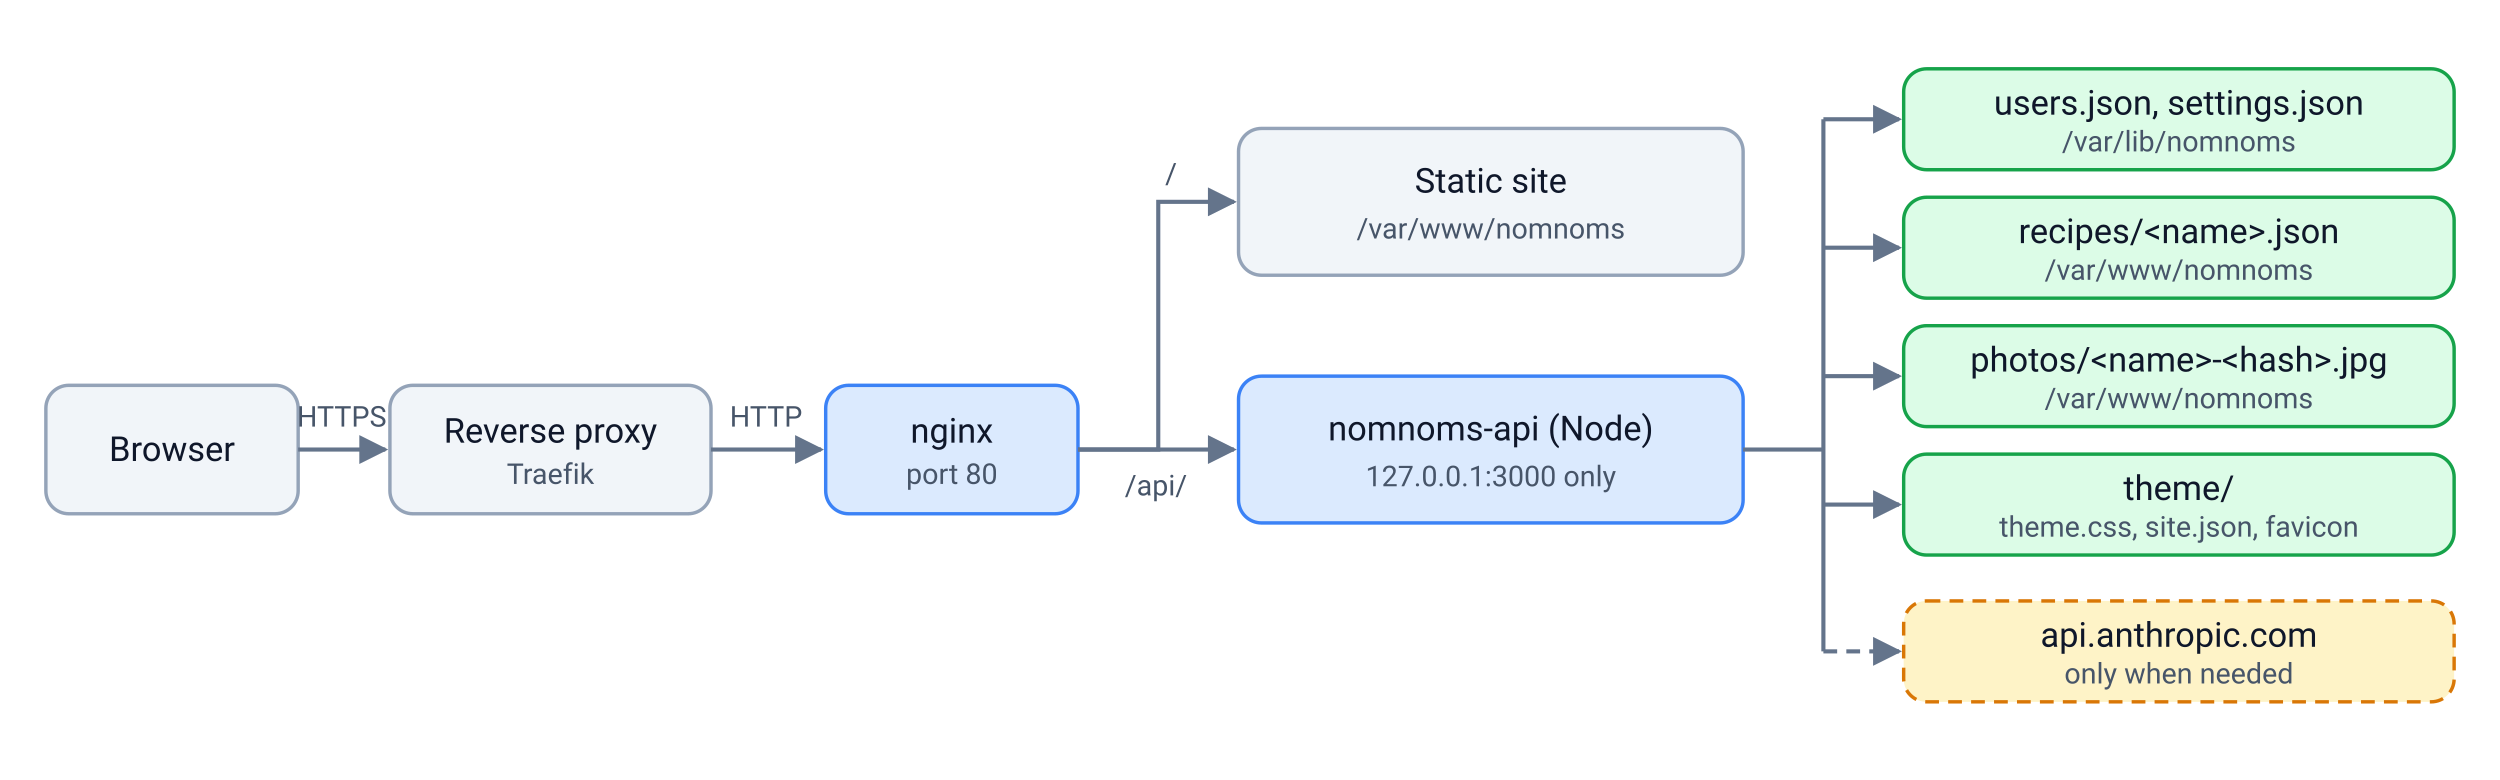
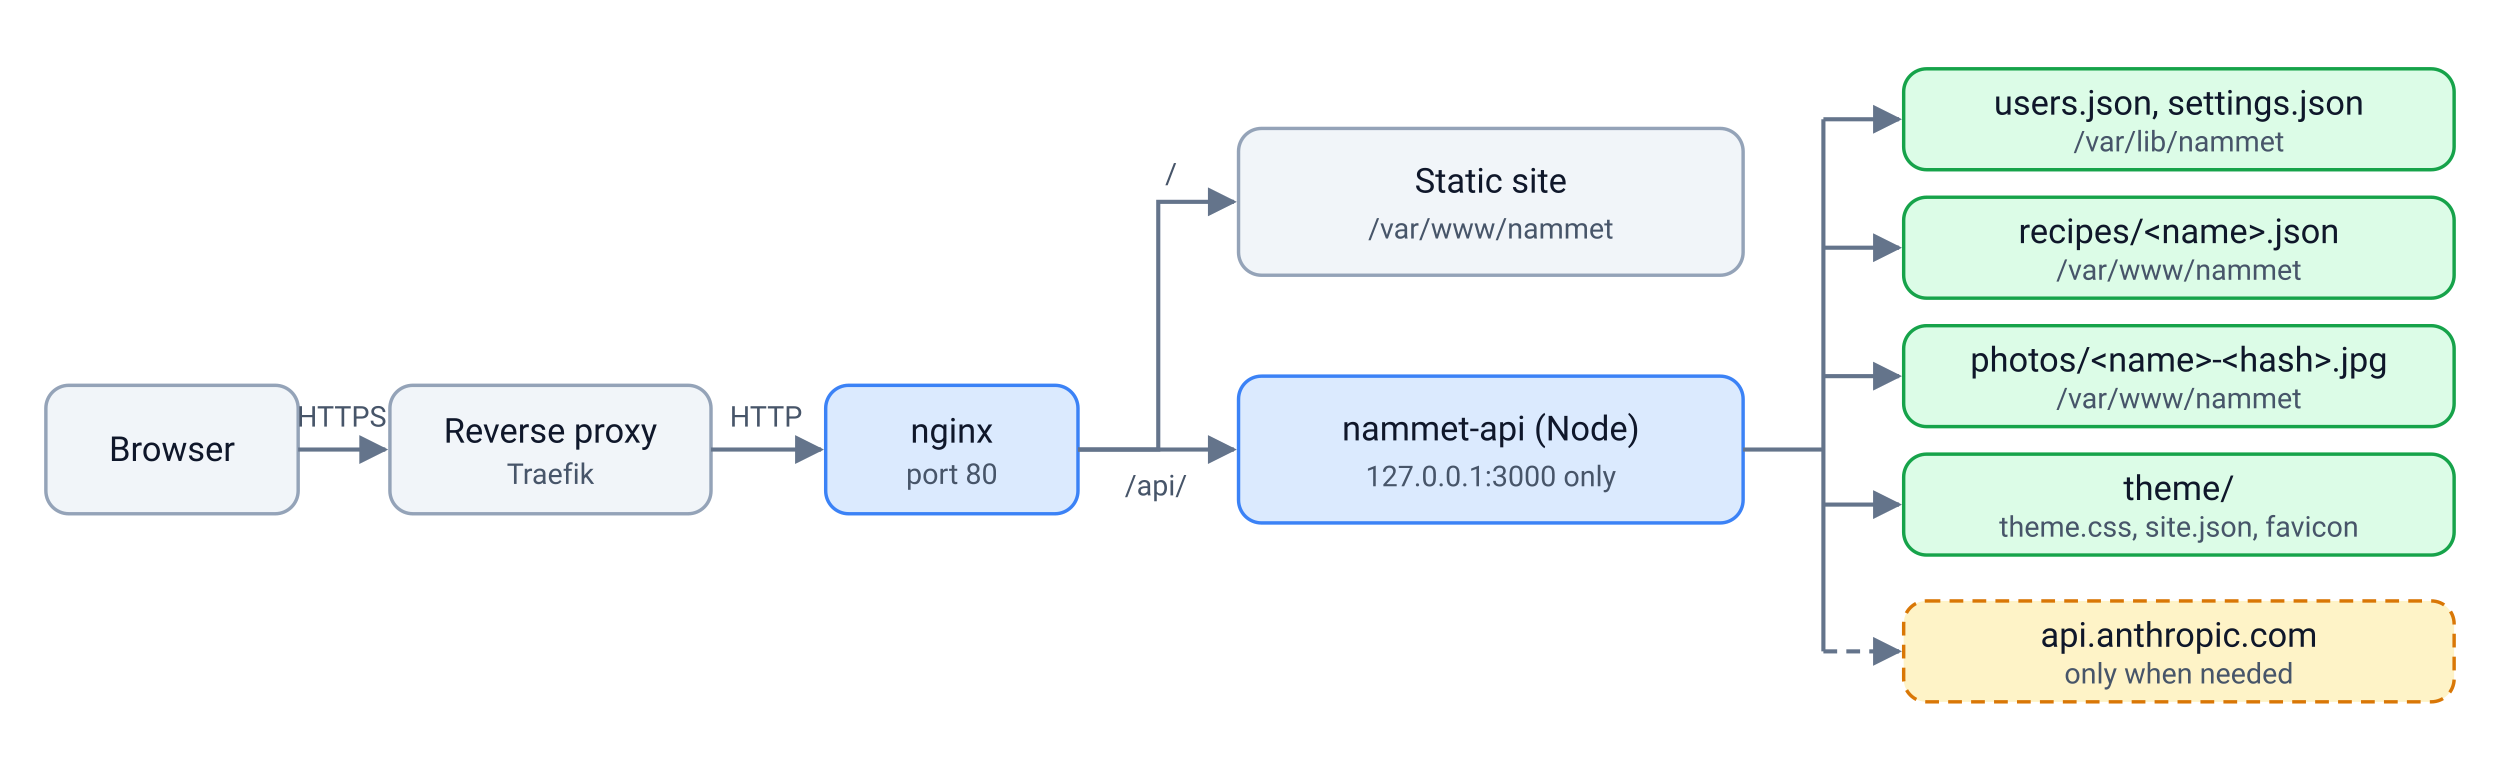
<svg xmlns="http://www.w3.org/2000/svg" viewBox="0 0 1090 340" role="img" aria-labelledby="t d">
  <style>
    text { font-family: system-ui, -apple-system, "Segoe UI", Roboto, sans-serif; font-size: 15px; fill: #0f172a; }
    .sub { font-size: 12.5px; fill: #475569; }
    .lbl { font-size: 12.5px; fill: #475569; }
    .box { fill: #f1f5f9; stroke: #94a3b8; stroke-width: 1.5; }
    .core { fill: #dbeafe; stroke: #3b82f6; stroke-width: 1.5; }
    .store { fill: #dcfce7; stroke: #16a34a; stroke-width: 1.5; }
    .ext { fill: #fef3c7; stroke: #d97706; stroke-width: 1.5; stroke-dasharray: 6 4; }
    .line { fill: none; stroke: #64748b; stroke-width: 1.8; }
    .dash { fill: none; stroke: #64748b; stroke-width: 1.8; stroke-dasharray: 6 4; }
    .head { fill: #64748b; }
  </style>
  <defs>
    <marker id="a" viewBox="0 0 10 10" refX="9" refY="5" markerWidth="7" markerHeight="7" orient="auto">
      <path d="M0,0 L10,5 L0,10 z" class="head" />
    </marker>
  </defs>
  <rect class="box" x="20" y="168" width="110" height="56" rx="10" />
  <text x="75" y="201" text-anchor="middle">Browser</text>
  <path class="line" d="M130,196 H168" marker-end="url(#a)" />
  <text class="lbl" x="149" y="186" text-anchor="middle">HTTPS</text>
  <rect class="box" x="170" y="168" width="140" height="56" rx="10" />
  <text x="240" y="193" text-anchor="middle">Reverse proxy</text>
  <text class="sub" x="240" y="211" text-anchor="middle">Traefik</text>
  <path class="line" d="M310,196 H358" marker-end="url(#a)" />
  <text class="lbl" x="334" y="186" text-anchor="middle">HTTP</text>
  <rect class="core" x="360" y="168" width="110" height="56" rx="10" />
  <text x="415" y="193" text-anchor="middle">nginx</text>
  <text class="sub" x="415" y="211" text-anchor="middle">port 80</text>
  <path class="line" d="M470,196 H505 V88 H538" marker-end="url(#a)" />
  <path class="line" d="M470,196 H538" marker-end="url(#a)" />
  <text class="lbl" x="508" y="80">/</text>
  <text class="lbl" x="504" y="216" text-anchor="middle">/api/</text>
  <rect class="box" x="540" y="56" width="220" height="64" rx="10" />
  <text x="650" y="84" text-anchor="middle">Static site</text>
-   <text class="sub" x="650" y="104" text-anchor="middle">/var/www/nomnoms</text>
+   <text class="sub" x="650" y="104" text-anchor="middle">/var/www/nammet</text>
  <rect class="core" x="540" y="164" width="220" height="64" rx="10" />
-   <text x="650" y="192" text-anchor="middle">nomnoms-api (Node)</text>
+   <text x="650" y="192" text-anchor="middle">nammet-api (Node)</text>
  <text class="sub" x="650" y="212" text-anchor="middle">127.0.0.1:3000 only</text>
  <path class="line" d="M760,196 H795 M795,52 V284" />
  <path class="line" d="M795,52 H828" marker-end="url(#a)" />
  <path class="line" d="M795,108 H828" marker-end="url(#a)" />
  <path class="line" d="M795,164 H828" marker-end="url(#a)" />
  <path class="line" d="M795,220 H828" marker-end="url(#a)" />
  <path class="dash" d="M795,284 H828" marker-end="url(#a)" />
  <rect class="store" x="830" y="30" width="240" height="44" rx="10" />
  <text x="950" y="50" text-anchor="middle">users.json, settings.json</text>
-   <text class="sub" x="950" y="66" text-anchor="middle">/var/lib/nomnoms</text>
+   <text class="sub" x="950" y="66" text-anchor="middle">/var/lib/nammet</text>
  <rect class="store" x="830" y="86" width="240" height="44" rx="10" />
  <text x="950" y="106" text-anchor="middle">recipes/&lt;name&gt;.json</text>
-   <text class="sub" x="950" y="122" text-anchor="middle">/var/www/nomnoms</text>
+   <text class="sub" x="950" y="122" text-anchor="middle">/var/www/nammet</text>
  <rect class="store" x="830" y="142" width="240" height="44" rx="10" />
  <text x="950" y="162" text-anchor="middle">photos/&lt;name&gt;-&lt;hash&gt;.jpg</text>
-   <text class="sub" x="950" y="178" text-anchor="middle">/var/www/nomnoms</text>
+   <text class="sub" x="950" y="178" text-anchor="middle">/var/www/nammet</text>
  <rect class="store" x="830" y="198" width="240" height="44" rx="10" />
  <text x="950" y="218" text-anchor="middle">theme/</text>
  <text class="sub" x="950" y="234" text-anchor="middle">theme.css, site.json, favicon</text>
  <rect class="ext" x="830" y="262" width="240" height="44" rx="10" />
  <text x="950" y="282" text-anchor="middle">api.anthropic.com</text>
  <text class="sub" x="950" y="298" text-anchor="middle">only when needed</text>
</svg>
